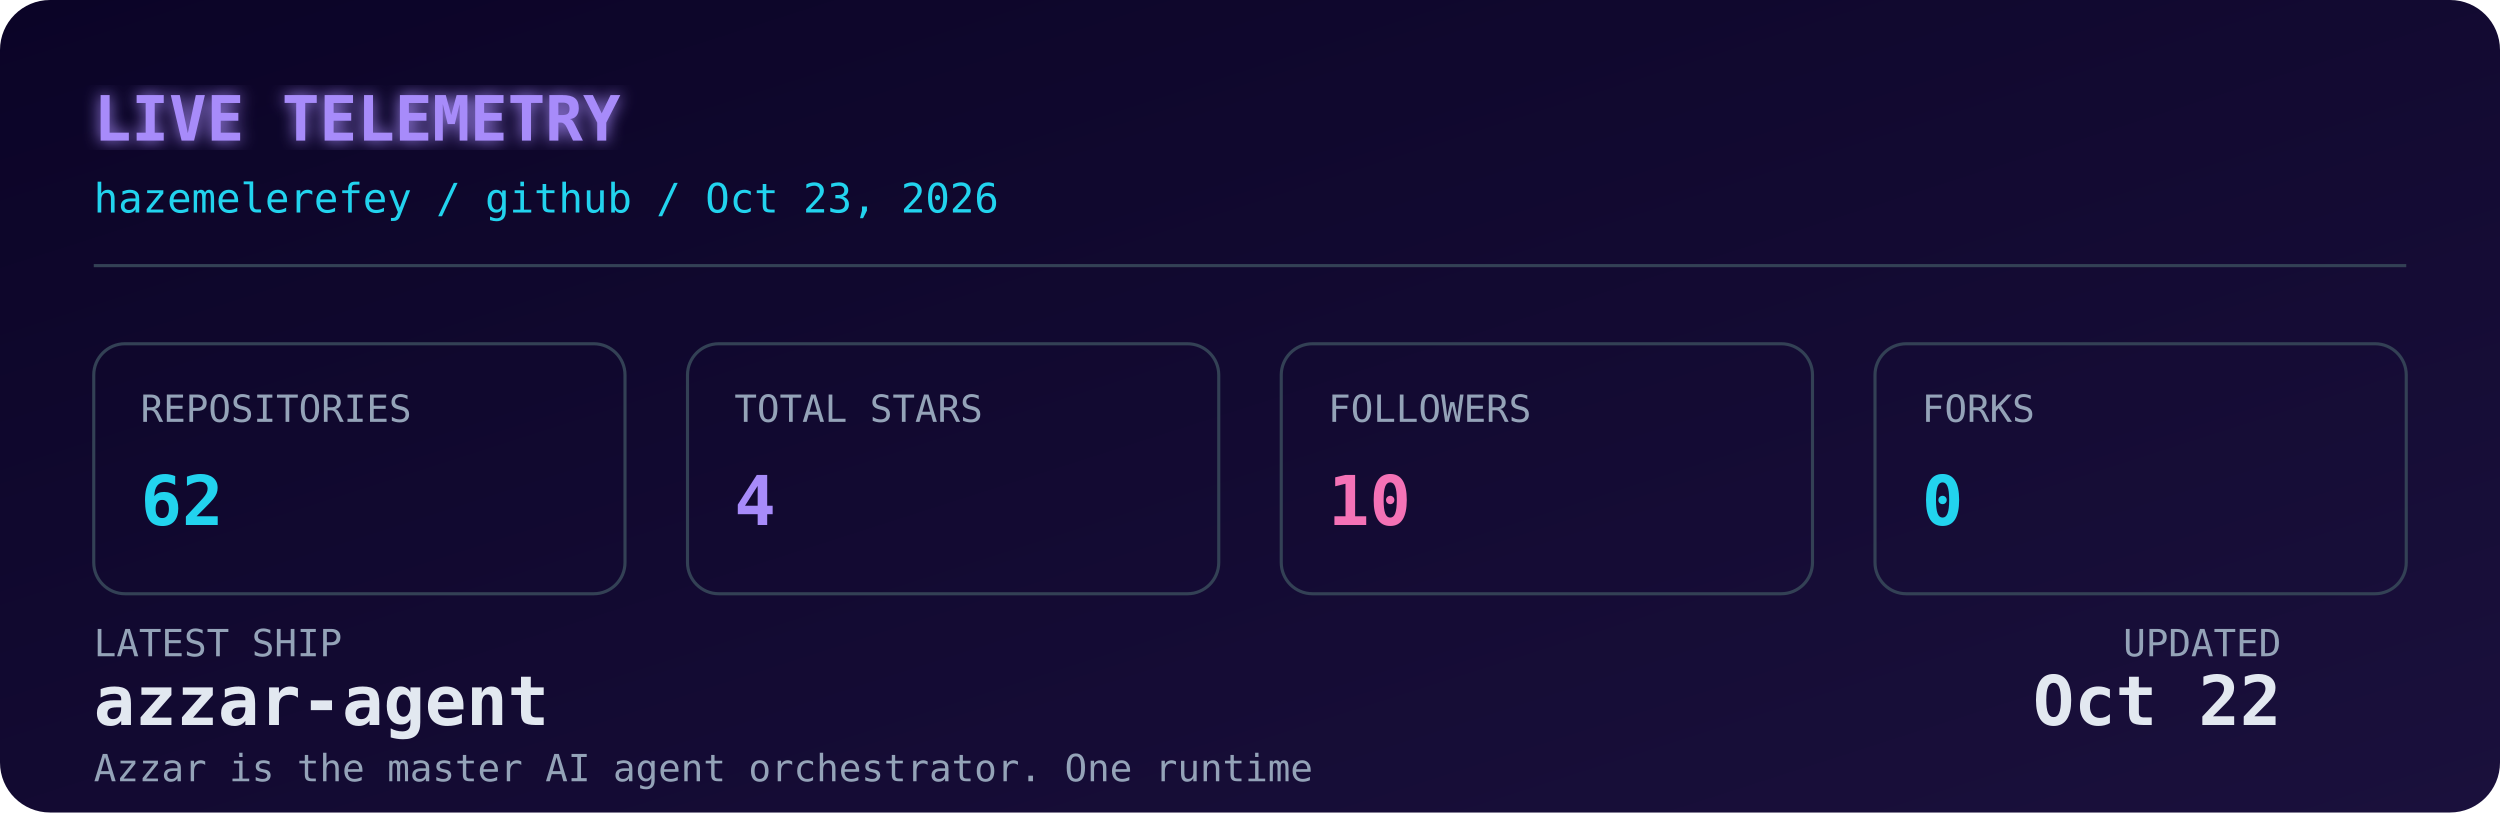
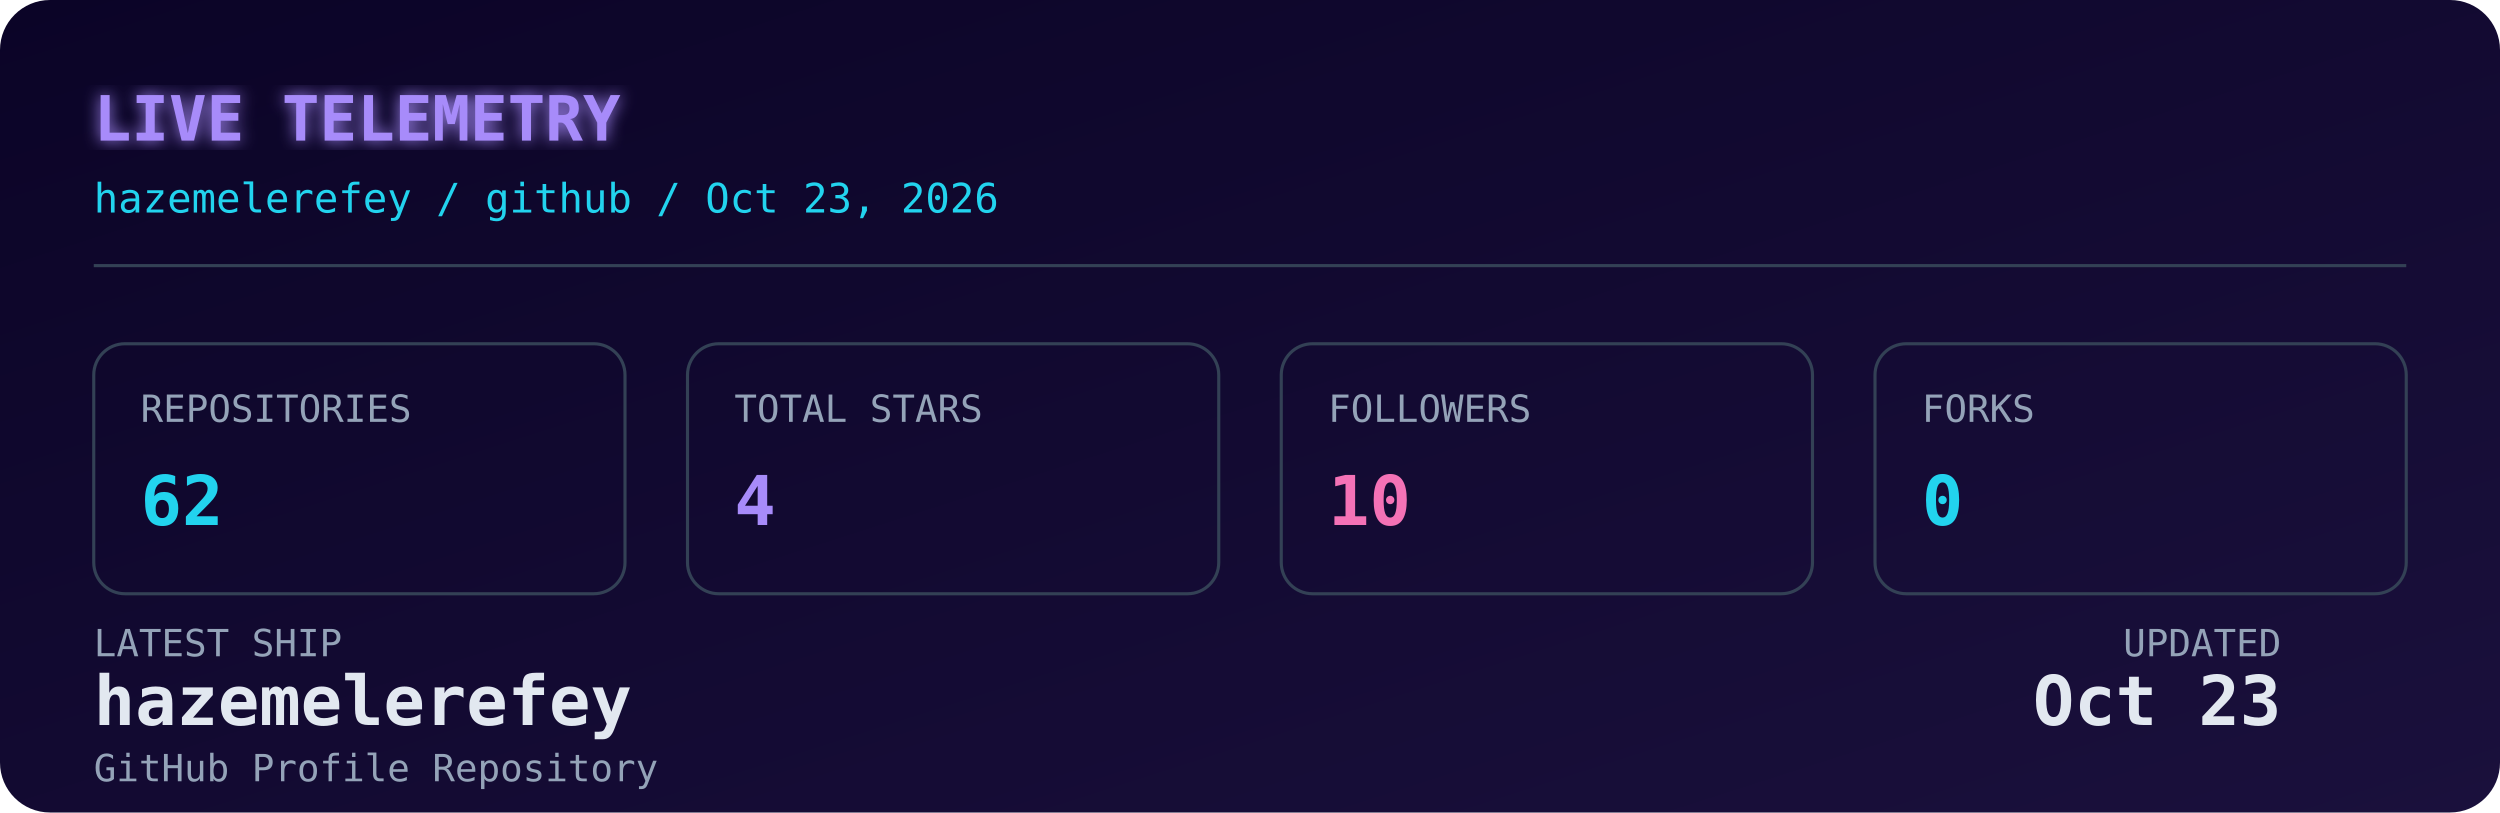
<svg xmlns="http://www.w3.org/2000/svg" width="800" height="260" viewBox="0 0 800 260" role="img" aria-label="Live GitHub dashboard for Hazem Elerefy">
  <defs>
    <linearGradient id="bg" x1="0" y1="0" x2="1" y2="1">
      <stop offset="0%" stop-color="#0b0427" />
      <stop offset="100%" stop-color="#1a103c" />
    </linearGradient>
    <filter id="glow" x="-20%" y="-20%" width="140%" height="140%">
      <feGaussianBlur stdDeviation="2.5" result="blur" />
      <feMerge>
        <feMergeNode in="blur" />
        <feMergeNode in="SourceGraphic" />
      </feMerge>
    </filter>
    <style>
      .mono { font-family: 'JetBrains Mono', 'SFMono-Regular', 'Fira Code', monospace; }
      .label { fill: #94a3b8; font-size: 12px; }
      .value { fill: #e2e8f0; font-size: 22px; font-weight: 700; }
      .accent { fill: #22d3ee; }
      .purple { fill: #a78bfa; }
      .pink { fill: #f472b6; }
      .title { fill: #a78bfa; font-size: 20px; font-weight: 700; }
      .subtitle { fill: #22d3ee; font-size: 13px; }
      .box { fill: none; stroke: #334155; stroke-width: 1; }
      @media (prefers-color-scheme: light) {
        .value { fill: #0f172a; }
        .label { fill: #475569; }
        .title { fill: #7c3aed; }
        .subtitle { fill: #0891b2; }
        .box { stroke: #cbd5e1; }
      }
    </style>
  </defs>
  <rect width="800" height="260" rx="16" fill="url(#bg)" />
  <text x="30" y="45" class="mono title" filter="url(#glow)">LIVE TELEMETRY</text>
  <text x="30" y="68" class="mono subtitle">hazemelerefey / github / Oct 23, 2026</text>
  <line x1="30" y1="85" x2="770" y2="85" stroke="#334155" stroke-width="1" />
  <g transform="translate(30, 110)">
    <rect width="170" height="80" rx="10" class="box" />
    <text x="15" y="25" class="mono label">REPOSITORIES</text>
    <text x="15" y="58" class="mono value accent">62</text>
  </g>
  <g transform="translate(220, 110)">
    <rect width="170" height="80" rx="10" class="box" />
    <text x="15" y="25" class="mono label">TOTAL STARS</text>
    <text x="15" y="58" class="mono value purple">4</text>
  </g>
  <g transform="translate(410, 110)">
    <rect width="170" height="80" rx="10" class="box" />
    <text x="15" y="25" class="mono label">FOLLOWERS</text>
    <text x="15" y="58" class="mono value pink">10</text>
  </g>
  <g transform="translate(600, 110)">
    <rect width="170" height="80" rx="10" class="box" />
    <text x="15" y="25" class="mono label">FORKS</text>
    <text x="15" y="58" class="mono value accent">0</text>
  </g>
  <g transform="translate(30, 210)">
    <text x="0" y="0" class="mono label">LATEST SHIP</text>
-     <text x="0" y="22" class="mono value" font-size="15" fill="#e2e8f0">azzar-agent</text>
-     <text x="0" y="40" class="mono label" font-size="11">Azzar is the master AI agent orchestrator. One runtime </text>
+     <text x="0" y="22" class="mono value" font-size="15" fill="#e2e8f0">hazemelerefey</text>
+     <text x="0" y="40" class="mono label" font-size="11">GitHub Profile Repository</text>
    <text x="700" y="0" class="mono label" text-anchor="end">UPDATED</text>
-     <text x="700" y="22" class="mono value" font-size="15" text-anchor="end" fill="#e2e8f0">Oct 22</text>
+     <text x="700" y="22" class="mono value" font-size="15" text-anchor="end" fill="#e2e8f0">Oct 23</text>
  </g>
</svg>
